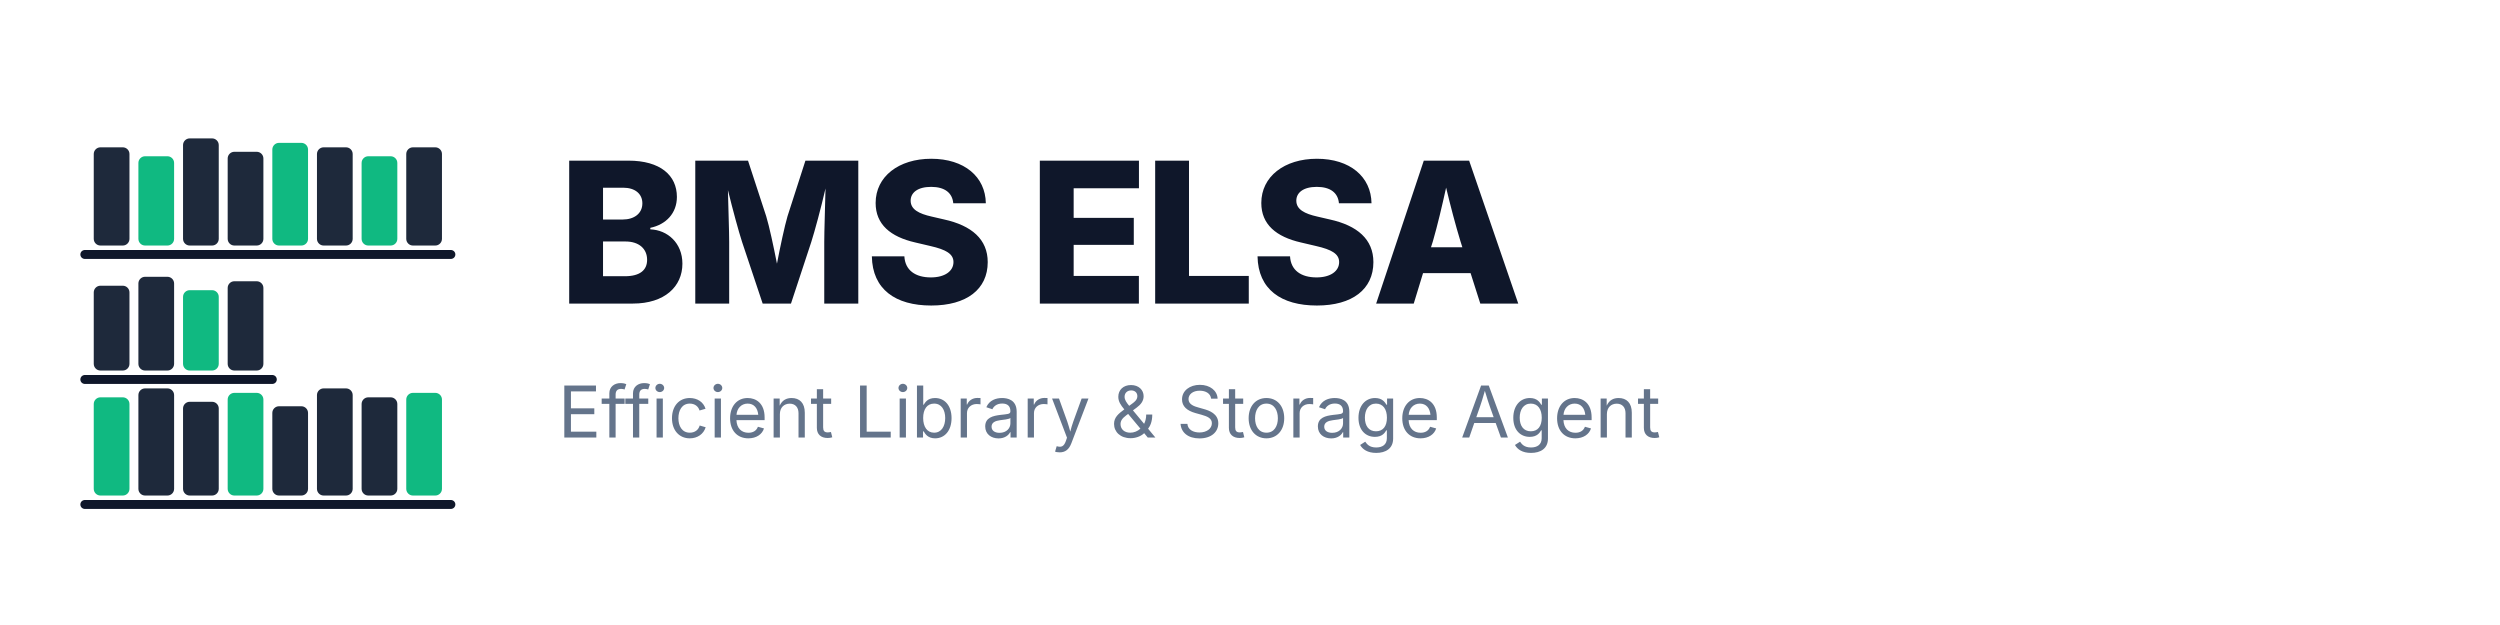
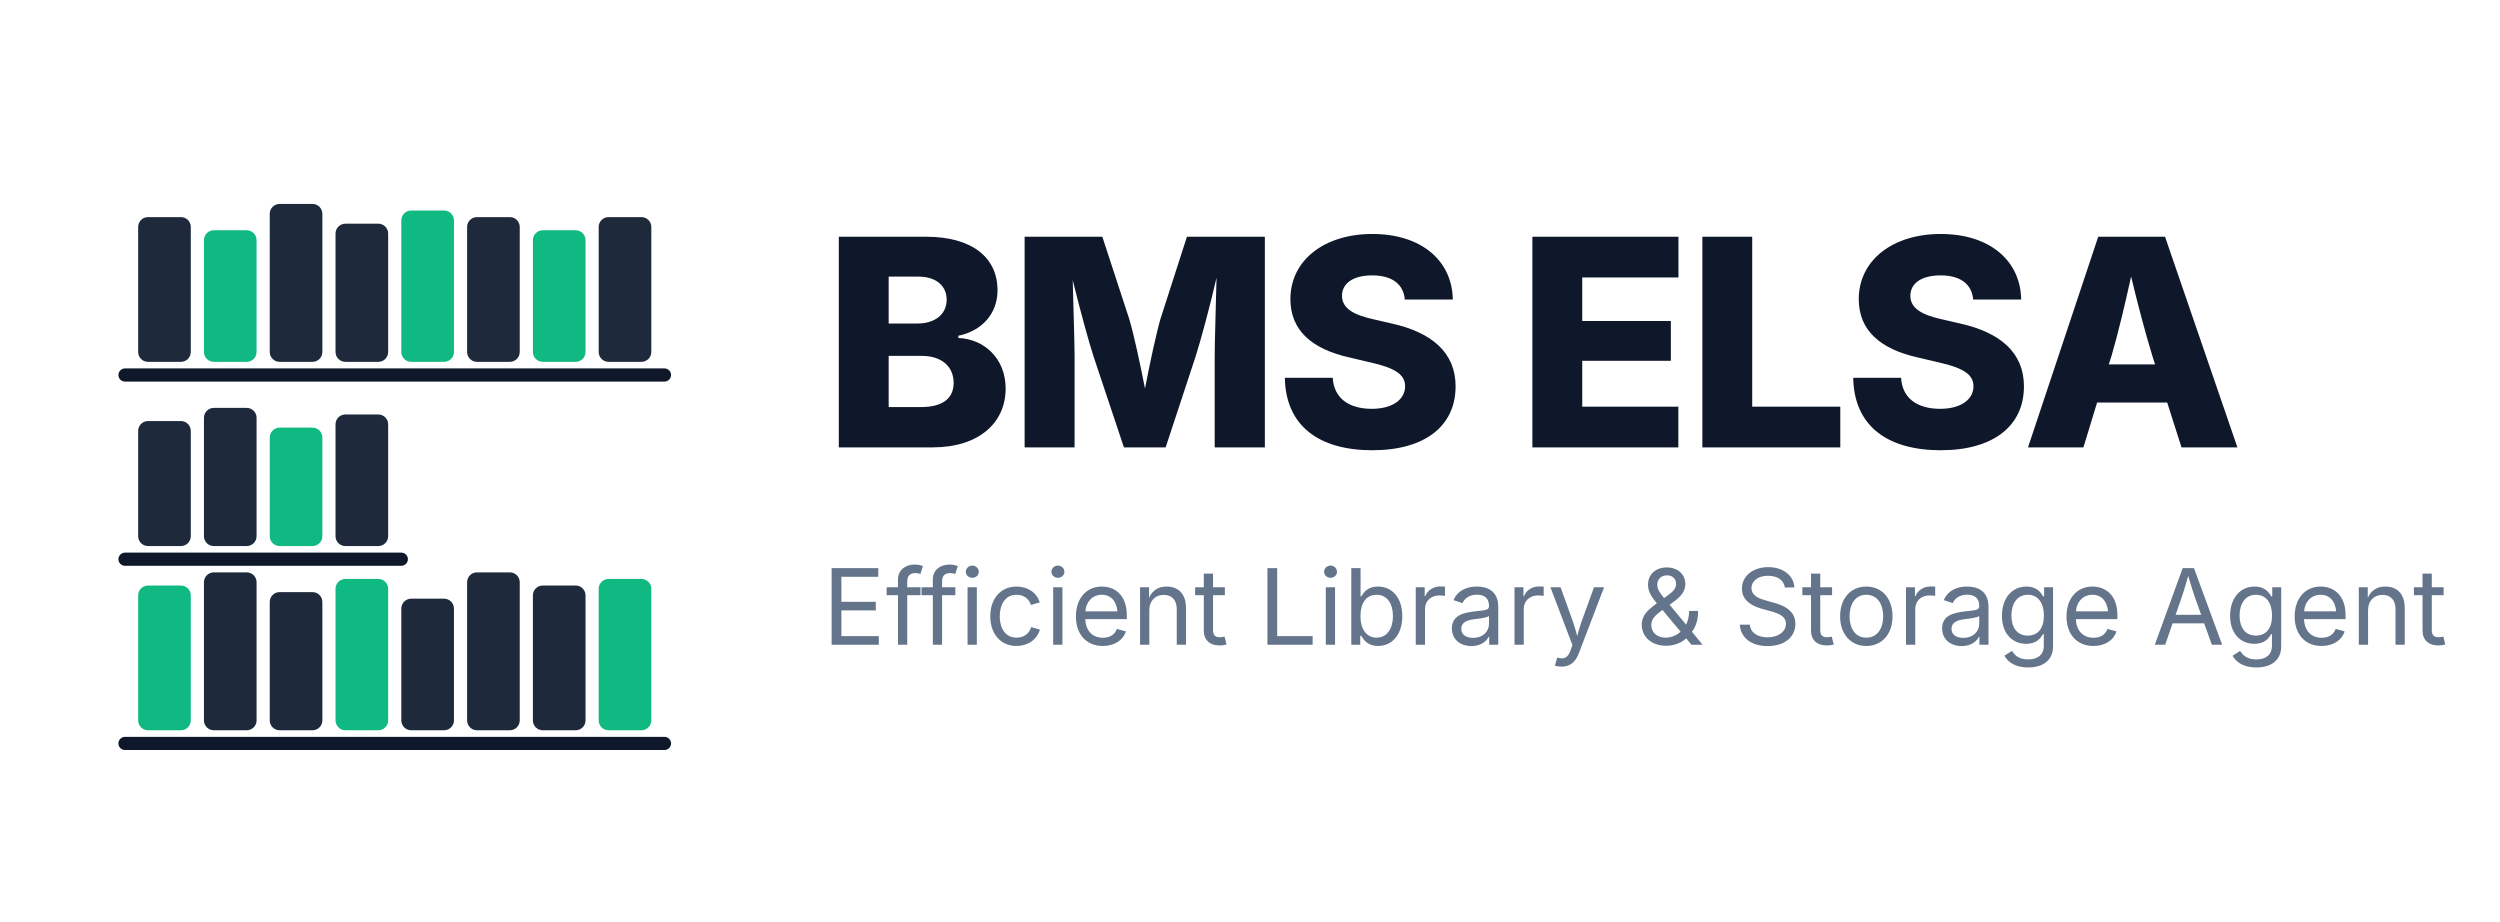
- <svg xmlns="http://www.w3.org/2000/svg" viewBox="0 0 560 140" width="560" height="140" role="img" aria-label="BMS ELSA — Efficient Library and Storage Agent">
+ <svg xmlns="http://www.w3.org/2000/svg" viewBox="0 0 380 140" width="380" height="140" role="img" aria-label="BMS ELSA — Efficient Library and Storage Agent">
  <g transform="translate(10,20)">
    <line x1="9" y1="37" x2="91" y2="37" stroke="#0F172A" stroke-width="2" stroke-linecap="round" />
    <line x1="9" y1="65" x2="51" y2="65" stroke="#0F172A" stroke-width="2" stroke-linecap="round" />
    <line x1="9" y1="93" x2="91" y2="93" stroke="#0F172A" stroke-width="2" stroke-linecap="round" />
    <rect x="11" y="13" width="8" height="22" rx="1.5" fill="#1E293B" />
    <rect x="21" y="15" width="8" height="20" rx="1.5" fill="#10B981" />
    <rect x="31" y="11" width="8" height="24" rx="1.5" fill="#1E293B" />
    <rect x="41" y="14" width="8" height="21" rx="1.5" fill="#1E293B" />
    <rect x="51" y="12" width="8" height="23" rx="1.5" fill="#10B981" />
    <rect x="61" y="13" width="8" height="22" rx="1.5" fill="#1E293B" />
    <rect x="71" y="15" width="8" height="20" rx="1.5" fill="#10B981" />
    <rect x="81" y="13" width="8" height="22" rx="1.5" fill="#1E293B" />
    <rect x="11" y="44" width="8" height="19" rx="1.5" fill="#1E293B" />
    <rect x="21" y="42" width="8" height="21" rx="1.5" fill="#1E293B" />
    <rect x="31" y="45" width="8" height="18" rx="1.5" fill="#10B981" />
    <rect x="41" y="43" width="8" height="20" rx="1.5" fill="#1E293B" />
    <rect x="11" y="69" width="8" height="22" rx="1.5" fill="#10B981" />
    <rect x="21" y="67" width="8" height="24" rx="1.5" fill="#1E293B" />
    <rect x="31" y="70" width="8" height="21" rx="1.5" fill="#1E293B" />
    <rect x="41" y="68" width="8" height="23" rx="1.5" fill="#10B981" />
    <rect x="51" y="71" width="8" height="20" rx="1.5" fill="#1E293B" />
    <rect x="61" y="67" width="8" height="24" rx="1.5" fill="#1E293B" />
    <rect x="71" y="69" width="8" height="22" rx="1.5" fill="#1E293B" />
    <rect x="81" y="68" width="8" height="23" rx="1.5" fill="#10B981" />
  </g>
  <g font-family="Inter, system-ui, -apple-system, Segoe UI, sans-serif">
    <text x="125" y="68" font-size="44" font-weight="800" fill="#0F172A" letter-spacing="-1">BMS ELSA</text>
    <text x="125" y="98" font-size="16" font-weight="400" fill="#64748B">Efficient Library &amp; Storage Agent</text>
  </g>
</svg>
